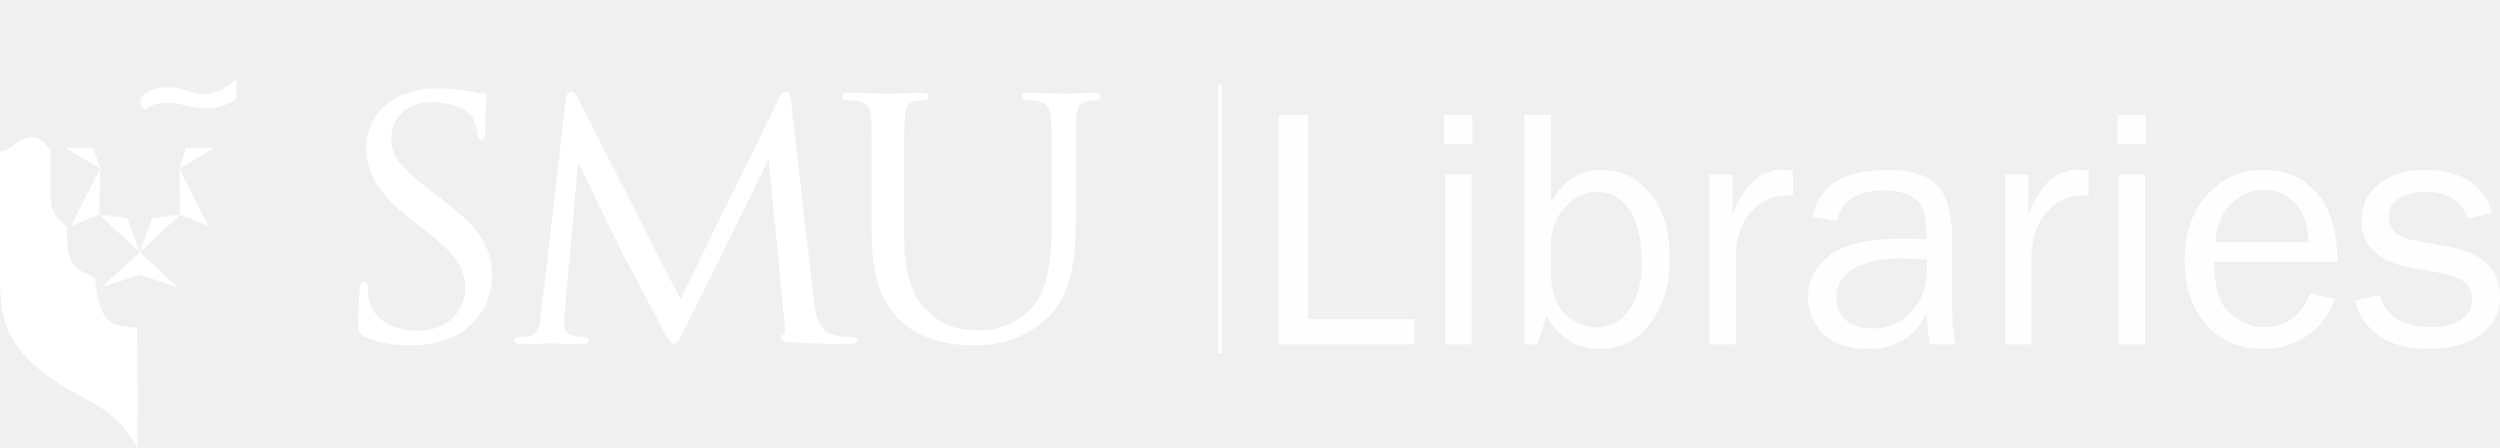
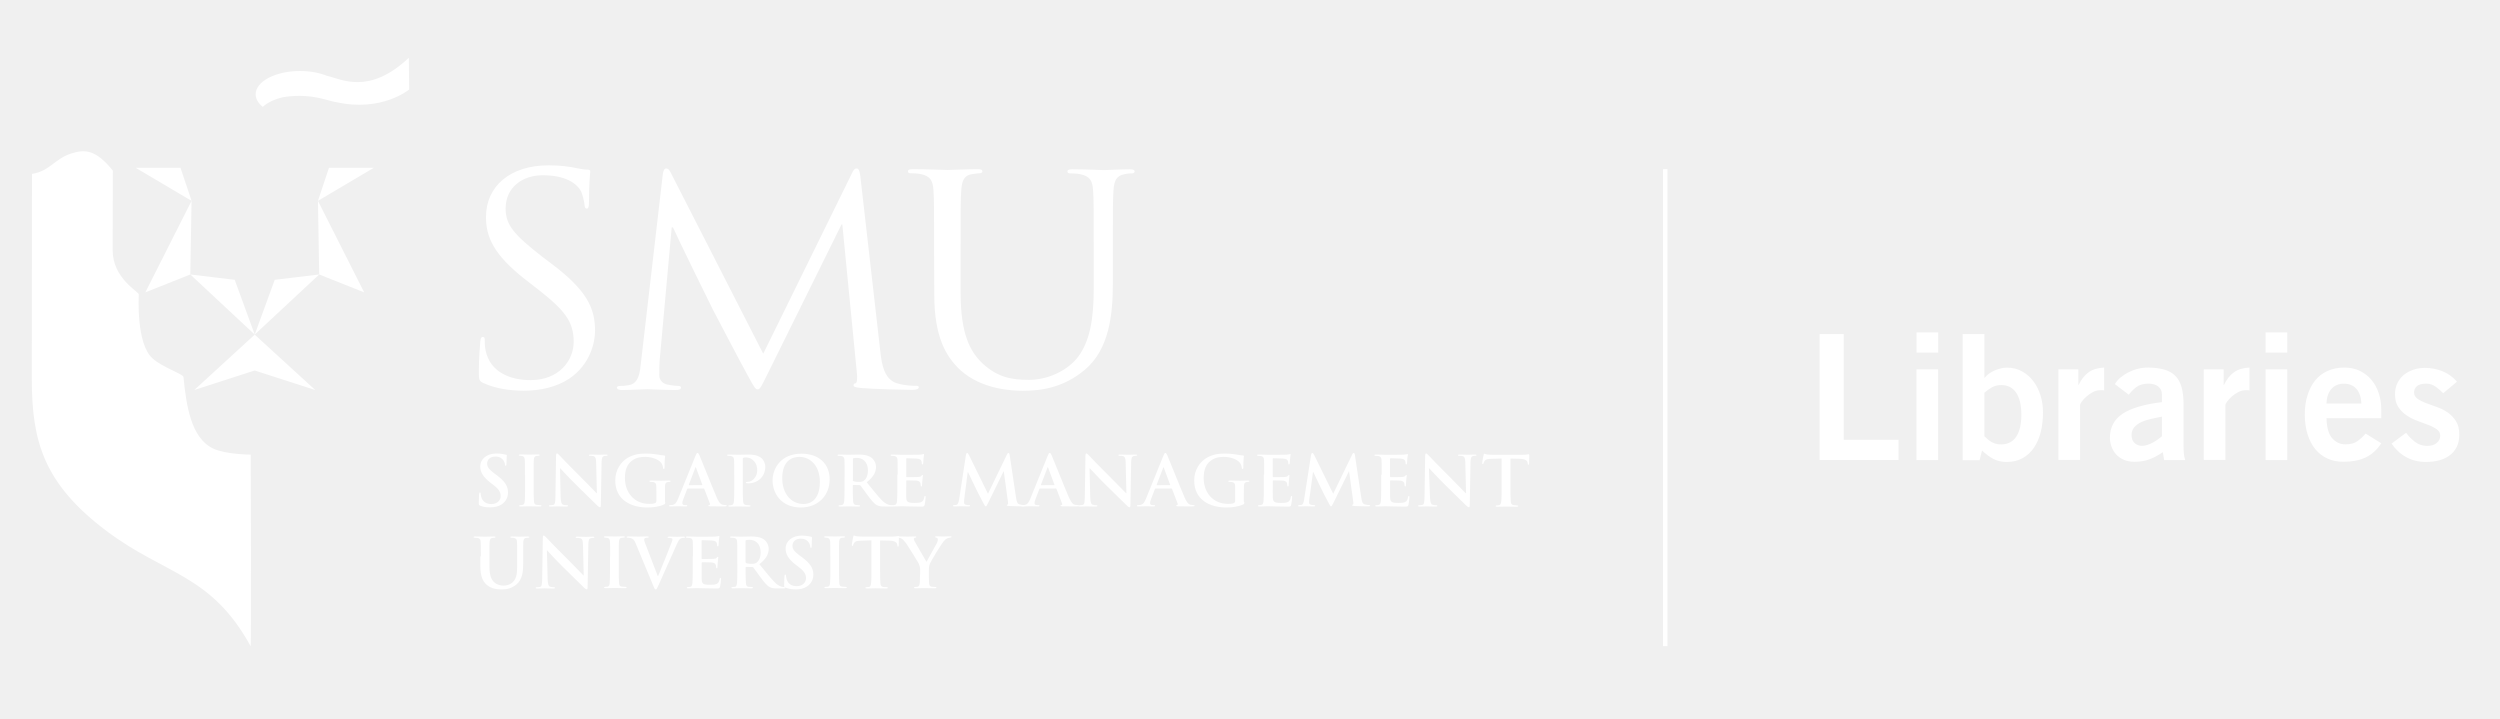
- <svg xmlns="http://www.w3.org/2000/svg" width="697.358" height="124.862" viewBox="0 0 697.358 124.862">
-   <defs>
-     <clipPath id="a">
-       <path d="M0 595.276h841.89V0H0z" />
-     </clipPath>
-   </defs>
-   <g clip-path="url(#a)" transform="matrix(1.33333 0 0 -1.33333 -416.956 548.66)">
-     <path d="M389.012 341.359c-.992.475-1.066.743-1.066 2.58 0 3.394.28 6.108.355 7.197.072.75.214 1.084.57 1.084.429 0 .492-.207.492-.754 0-.603 0-1.557.22-2.502 1.07-5.026 5.772-6.932 10.555-6.932 6.836 0 10.186 4.689 10.186 9.036 0 4.683-2.067 7.401-8.196 12.218l-3.213 2.513c-7.552 5.902-9.259 10.11-9.259 14.724 0 7.267 5.699 12.22 14.755 12.22 2.777 0 4.844-.268 6.626-.673 1.351-.274 1.93-.344 2.5-.344.567 0 .709-.135.709-.468 0-.345-.29-2.586-.29-7.202 0-1.085-.142-1.558-.493-1.558-.428 0-.497.34-.574.88-.069.812-.5 2.651-.925 3.398-.423.742-2.35 3.595-8.912 3.595-4.914 0-8.76-2.918-8.76-7.873 0-3.872 1.992-6.18 8.691-11.398l1.993-1.507c8.419-6.307 10.411-10.517 10.411-15.946 0-2.784-1.141-7.943-6.064-11.27-3.062-2.034-6.912-2.85-10.753-2.85-3.36 0-6.633.474-9.558 1.832" fill="#fff" />
-     <path d="M389.012 341.359c-.992.475-1.066.743-1.066 2.58 0 3.394.28 6.108.355 7.197.072.75.214 1.084.57 1.084.429 0 .492-.207.492-.754 0-.603 0-1.557.22-2.502 1.07-5.026 5.772-6.932 10.555-6.932 6.836 0 10.186 4.689 10.186 9.036 0 4.683-2.067 7.401-8.196 12.218l-3.213 2.513c-7.552 5.902-9.259 10.11-9.259 14.724 0 7.267 5.699 12.22 14.755 12.22 2.777 0 4.844-.268 6.626-.673 1.351-.274 1.93-.344 2.5-.344.567 0 .709-.135.709-.468 0-.345-.29-2.586-.29-7.202 0-1.085-.142-1.558-.493-1.558-.428 0-.497.34-.574.88-.069.812-.5 2.651-.925 3.398-.423.742-2.35 3.595-8.912 3.595-4.914 0-8.76-2.918-8.76-7.873 0-3.872 1.992-6.18 8.691-11.398l1.993-1.507c8.419-6.307 10.411-10.517 10.411-15.946 0-2.784-1.141-7.943-6.064-11.27-3.062-2.034-6.912-2.85-10.753-2.85-3.36 0-6.633.474-9.558 1.832z" fill="none" stroke="#fff" stroke-width=".56" />
-     <path d="M482.712 348.508c.284-2.445.781-6.246 3.845-7.197 2.073-.615 3.92-.615 4.638-.615.357 0 .562-.065.562-.331 0-.418-.639-.618-1.494-.618-1.564 0-9.268.2-11.905.414-1.633.128-1.99.33-1.99.675 0 .27.143.414.5.475.365.067.424 1.22.282 2.443l-3.427 35.026h-.205l-17.464-35.292c-1.5-2.997-1.714-3.602-2.358-3.602-.495 0-.855.678-2.209 3.125-1.845 3.324-7.977 15.073-8.332 15.74-.642 1.226-8.633 17.522-9.414 19.352h-.286l-2.848-31.498c-.068-1.08-.068-2.311-.068-3.463 0-1.022.78-1.892 1.854-2.102 1.208-.272 2.275-.344 2.702-.344.288 0 .576-.132.576-.331 0-.48-.434-.618-1.29-.618-2.638 0-6.056.2-6.63.2-.637 0-4.06-.2-5.978-.2-.715 0-1.22.139-1.22.618 0 .2.365.33.721.33.567 0 1.064 0 2.13.206 2.358.41 2.572 3.055 2.856 5.636l5.132 44.262c.142.745.351 1.22.783 1.22.429 0 .717-.27 1.073-1.017l21.805-42.7 20.954 42.632c.284.61.572 1.085 1.075 1.085.498 0 .712-.536.855-1.83z" fill="#fff" />
-     <path d="M482.712 348.508c.284-2.445.781-6.246 3.845-7.197 2.073-.615 3.92-.615 4.638-.615.357 0 .562-.065.562-.331 0-.418-.639-.618-1.494-.618-1.564 0-9.268.2-11.905.414-1.633.128-1.99.33-1.99.675 0 .27.143.414.5.475.365.067.424 1.22.282 2.443l-3.427 35.026h-.205l-17.464-35.292c-1.5-2.997-1.714-3.602-2.358-3.602-.495 0-.855.678-2.209 3.125-1.845 3.324-7.977 15.073-8.332 15.74-.642 1.226-8.633 17.522-9.414 19.352h-.286l-2.848-31.498c-.068-1.08-.068-2.311-.068-3.463 0-1.022.78-1.892 1.854-2.102 1.208-.272 2.275-.344 2.702-.344.288 0 .576-.132.576-.331 0-.48-.434-.618-1.29-.618-2.638 0-6.056.2-6.63.2-.637 0-4.06-.2-5.978-.2-.715 0-1.22.139-1.22.618 0 .2.365.33.721.33.567 0 1.064 0 2.13.206 2.358.41 2.572 3.055 2.856 5.636l5.132 44.262c.142.745.351 1.22.783 1.22.429 0 .717-.27 1.073-1.017l21.805-42.7 20.954 42.632c.284.61.572 1.085 1.075 1.085.498 0 .712-.536.855-1.83z" fill="none" stroke="#fff" stroke-width=".56" />
-     <path d="M495.372 372.108c0 10.593 0 12.496-.146 14.667-.14 2.309-.71 3.39-3.056 3.866-.578.14-1.79.203-2.429.203-.291 0-.574.132-.574.414 0 .404.36.539 1.141.539 3.21 0 7.56-.206 8.2-.206.64 0 4.913.206 7.055.206.783 0 1.14-.135 1.14-.539 0-.282-.283-.414-.569-.414-.502 0-.93-.063-1.786-.203-1.918-.27-2.49-1.492-2.633-3.866-.14-2.171-.14-4.074-.14-14.667v-9.5c0-9.78 2.28-13.986 5.342-16.77 3.496-3.12 6.705-3.736 10.762-3.736 4.35 0 8.63 1.971 11.189 4.89 3.283 3.87 4.136 9.643 4.136 16.63v8.486c0 10.593 0 12.496-.142 14.667-.146 2.309-.71 3.39-3.065 3.866-.569.14-1.779.203-2.42.203-.287 0-.57.132-.57.414 0 .404.356.539 1.14.539 3.21 0 7.124-.206 7.552-.206.499 0 3.858.206 5.987.206.783 0 1.143-.135 1.143-.539 0-.282-.286-.414-.567-.414-.502 0-.927 0-1.787-.203-1.923-.337-2.492-1.492-2.637-3.866-.137-2.171-.137-4.074-.137-14.667v-7.261c0-7.335-.862-15.478-6.558-20.299-5.137-4.345-10.481-5.022-14.693-5.022-2.417 0-9.616.27-14.675 4.823-3.496 3.184-6.203 7.932-6.203 17.847z" fill="#fff" />
-     <path d="M495.372 372.108c0 10.593 0 12.496-.146 14.667-.14 2.309-.71 3.39-3.056 3.866-.578.14-1.79.203-2.429.203-.291 0-.574.132-.574.414 0 .404.36.539 1.141.539 3.21 0 7.56-.206 8.2-.206.64 0 4.913.206 7.055.206.783 0 1.14-.135 1.14-.539 0-.282-.283-.414-.569-.414-.502 0-.93-.063-1.786-.203-1.918-.27-2.49-1.492-2.633-3.866-.14-2.171-.14-4.074-.14-14.667v-9.5c0-9.78 2.28-13.986 5.342-16.77 3.496-3.12 6.705-3.736 10.762-3.736 4.35 0 8.63 1.971 11.189 4.89 3.283 3.87 4.136 9.643 4.136 16.63v8.486c0 10.593 0 12.496-.142 14.667-.146 2.309-.71 3.39-3.065 3.866-.569.14-1.779.203-2.42.203-.287 0-.57.132-.57.414 0 .404.356.539 1.14.539 3.21 0 7.124-.206 7.552-.206.499 0 3.858.206 5.987.206.783 0 1.143-.135 1.143-.539 0-.282-.286-.414-.567-.414-.502 0-.927 0-1.787-.203-1.923-.337-2.492-1.492-2.637-3.866-.137-2.171-.137-4.074-.137-14.667v-7.261c0-7.335-.862-15.478-6.558-20.299-5.137-4.345-10.481-5.022-14.693-5.022-2.417 0-9.616.27-14.675 4.823-3.496 3.184-6.203 7.932-6.203 17.847z" fill="none" stroke="#fff" stroke-width=".56" />
-     <path d="M349.88 351.445l-7.926 7.25v.01l-.005-.002-.003.002v-.01l-7.931-7.25 7.927 2.558h.014zm-7.926 7.27l2.612 7.173 5.83.703zm14.341 5.535l-5.897 2.341-.167 9.645zm-4.621 16.327l5.893.004-7.33-4.353zm-9.728-21.862l-2.612 7.173-5.833.703zM327.6 364.25l5.9 2.341.166 9.645z" fill="#fff" />
-     <path d="M332.222 380.577l-5.888.004 7.332-4.353zm29.925 14.418c-5.259-4.952-8.869-2.777-10.728-2.378-.977.393-2.204.627-3.535.627-3.212 0-5.816-1.369-5.816-3.056 0-.61.345-1.177.932-1.65.601.558 1.533 1.007 2.643 1.27 1.135.195 3.054.347 5.342-.23.203-.058.424-.122.66-.179.276-.087.523-.143.74-.185.098-.022.18-.043.283-.058 5.952-1.318 9.524 1.667 9.524 1.667zm-20.727-52.021s-3.313.01-4.938.802c-2.94 1.417-3.501 5.778-3.872 9.379-.041.395-2.778 1.258-4.08 2.452-2.118 1.936-1.793 7.975-1.793 8.36 0 .392-3.427 2.073-3.427 5.812 0 1.579.03 10.417.03 10.417-2.234 2.769-3.656 2.807-5.44 2.25-2.212-.71-2.85-2.345-5.158-2.673l-.025-26.85c0-8.116 1.49-13.722 9.806-19.961 7.71-5.782 13.682-5.64 18.89-15.112.089-.15.033 25.124.008 25.124" fill="#fff" />
+ <svg xmlns="http://www.w3.org/2000/svg" id="Layer_1" viewBox="0 0 398.57 114.53">
+   <style>.st0{enable-background:new}.st1{fill:#fff}.st2{fill:none}</style>
+   <g id="Artwork">
+     <g id="Horizontal_Version_1_">
+       <g class="st0">
+         <path class="st1" d="M290.1 73.35V53.26h3.84v16.86h8.74v3.22H290.1v.01zm15.45-17.14v-3.22H309v3.22h-3.45zm3.44 17.14h-3.45V58.88h3.45v14.47zm3.93-20.09h3.45v6.96h.05c.17-.22.39-.44.67-.64s.57-.37.9-.51c.33-.14.66-.26.99-.33.33-.09.65-.13.95-.13.93 0 1.76.2 2.48.62.72.4 1.33.95 1.82 1.62.49.67.86 1.43 1.11 2.28.26.85.37 1.72.37 2.62 0 1.13-.12 2.18-.36 3.14s-.61 1.8-1.09 2.5c-.48.7-1.09 1.26-1.81 1.66s-1.56.6-2.53.6c-.78 0-1.48-.16-2.09-.47-.62-.32-1.22-.77-1.84-1.36l-.39 1.55h-2.7V53.26h.02zm3.45 16.3c.18.15.36.3.51.45.16.15.33.29.53.4.19.12.43.22.68.31.26.09.57.13.95.13 1.04 0 1.84-.4 2.39-1.21.55-.81.83-1.98.83-3.52s-.28-2.71-.83-3.52c-.55-.81-1.35-1.21-2.39-1.21-.55 0-1.05.13-1.49.37-.44.26-.83.53-1.18.85v6.95zm11.8 3.79V58.88h3.17v2.48h.05c.43-.87.95-1.54 1.58-2 .63-.46 1.45-.71 2.49-.76v3.64c-.1-.02-.18-.03-.28-.03h-.33c-.43 0-.83.11-1.22.32-.39.21-.73.46-1.03.72-.3.27-.53.53-.71.78-.18.26-.27.43-.27.51v8.79h-3.45v.02zm16.86 0l-.22-1.26c-.7.48-1.4.86-2.1 1.13s-1.5.4-2.41.4c-.65 0-1.22-.11-1.71-.32-.49-.21-.89-.5-1.22-.86-.33-.36-.57-.77-.73-1.22-.17-.46-.26-.94-.26-1.44 0-1.65.68-2.93 2.03-3.82 1.35-.89 3.44-1.51 6.26-1.85v-1.22c0-.55-.2-.98-.6-1.28-.4-.3-.9-.45-1.51-.45-.82 0-1.47.18-1.95.54-.48.36-.89.78-1.22 1.23l-2.22-1.69c.22-.39.53-.75.92-1.07.39-.32.83-.61 1.32-.85.49-.24 1.01-.43 1.54-.55.53-.13 1.07-.18 1.62-.17.97.02 1.8.13 2.5.33s1.29.53 1.73.99c.46.46.79 1.05 1 1.8s.32 1.65.32 2.72v6.82c0 .37.02.73.05 1.09.03.35.11.69.22 1h-3.36zm-.36-6.93c-.57.11-1.15.23-1.72.36-.57.13-1.1.3-1.55.51-.47.21-.84.49-1.13.82-.29.33-.44.76-.44 1.26 0 .54.16.96.48 1.26s.71.45 1.19.45c.28 0 .56-.05.86-.15s.59-.22.86-.37c.28-.15.54-.32.8-.5.24-.18.47-.35.65-.5v-3.14zm6.67 6.93V58.88h3.17v2.48h.05c.43-.87.95-1.54 1.58-2 .63-.46 1.45-.71 2.49-.76v3.64c-.1-.02-.18-.03-.28-.03h-.33c-.43 0-.83.11-1.22.32-.39.21-.73.46-1.03.72-.3.27-.53.53-.71.78-.18.26-.27.43-.27.51v8.79h-3.45v.02zm9.86-17.14v-3.22h3.45v3.22h-3.45zm3.45 17.14h-3.45V58.88h3.45v14.47zm6.26-6.68c.04 1.5.34 2.58.92 3.21.57.64 1.27.96 2.09.96.8 0 1.43-.16 1.89-.49.47-.32.9-.73 1.33-1.23l2.5 1.55c-.67 1.04-1.5 1.79-2.49 2.26-.99.47-2.18.69-3.58.69-.95 0-1.8-.18-2.54-.53-.76-.35-1.39-.85-1.92-1.5s-.94-1.44-1.22-2.36c-.29-.93-.44-1.97-.44-3.12s.14-2.19.44-3.12c.29-.93.7-1.71 1.23-2.36.53-.65 1.19-1.15 1.98-1.5.78-.35 1.66-.53 2.64-.53.95 0 1.79.18 2.52.54.73.36 1.35.85 1.85 1.46s.88 1.32 1.14 2.13c.26.81.39 1.65.39 2.52v1.42h-8.74zm5.56-2.33c-.04-1-.3-1.78-.79-2.34-.49-.55-1.16-.83-1.99-.83-.84 0-1.5.28-1.99.83-.49.55-.76 1.33-.8 2.34h5.57zm13.05-1.65c-.35-.37-.76-.72-1.21-1.04-.46-.32-.95-.49-1.49-.49-.67 0-1.16.13-1.48.39-.32.27-.47.61-.47 1.03 0 .4.18.73.54.99.36.26.81.48 1.33.68.53.2 1.11.42 1.73.63.63.21 1.21.5 1.73.86.53.36.98.83 1.34 1.39.36.56.54 1.29.54 2.16 0 .76-.14 1.42-.4 1.95-.27.54-.64.99-1.12 1.35-.48.36-1.03.63-1.68.8s-1.35.26-2.12.26c-1.17 0-2.21-.26-3.13-.76-.92-.5-1.7-1.22-2.35-2.17L383.6 69c.4.55.88 1.04 1.44 1.46.54.42 1.19.63 1.94.63.62 0 1.11-.15 1.49-.46s.57-.7.57-1.18c0-.4-.18-.75-.54-1a5.9 5.9 0 0 0-1.33-.69c-.53-.2-1.11-.43-1.73-.65-.63-.23-1.21-.52-1.73-.87-.53-.35-.98-.8-1.34-1.33-.36-.53-.54-1.22-.54-2.05 0-.67.13-1.27.39-1.8.27-.53.62-.97 1.05-1.32.45-.35.96-.62 1.53-.81s1.18-.28 1.81-.28c.97 0 1.89.18 2.8.54.89.36 1.66.92 2.3 1.66l-2.19 1.84z" />
+       </g>
+       <path id="Separator_5_" class="st1" d="M265.13 26.97h.71v76.04h-.71z" />
+       <g id="SMU_Logo_5_">
+         <path class="st1" d="M77.05 61.06c-.66-.32-.71-.5-.71-1.75 0-2.29.18-4.13.23-4.86.05-.5.15-.73.38-.73.29 0 .33.13.33.51 0 .42 0 1.04.15 1.69.73 3.41 3.9 4.68 7.14 4.68 4.62 0 6.89-3.17 6.89-6.11 0-3.17-1.39-4.99-5.55-8.25l-2.17-1.69c-5.1-3.98-6.26-6.84-6.26-9.94 0-4.92 3.85-8.25 9.97-8.25 1.87 0 3.27.18 4.48.45.92.18 1.3.23 1.69.23.38 0 .48.1.48.32 0 .23-.2 1.75-.2 4.86 0 .73-.1 1.04-.33 1.04-.29 0-.33-.23-.38-.6-.05-.54-.33-1.79-.63-2.29-.29-.5-1.6-2.43-6.02-2.43-3.32 0-5.93 1.98-5.93 5.31 0 2.62 1.34 4.18 5.88 7.71l1.34 1.01c5.69 4.27 7.04 7.1 7.04 10.77 0 1.87-.78 5.36-4.1 7.62-2.08 1.37-4.66 1.93-7.27 1.93-2.25-.01-4.46-.32-6.45-1.23zm63.32-4.83c.2 1.66.53 4.21 2.59 4.86 1.39.42 2.66.42 3.14.42.24 0 .38.05.38.23 0 .29-.44.42-1.01.42-1.06 0-6.26-.13-8.05-.29-1.1-.09-1.34-.21-1.34-.45 0-.18.1-.29.33-.32.24-.05.29-.83.2-1.64l-2.32-23.67h-.13l-11.8 23.85c-1.01 2.02-1.16 2.44-1.6 2.44-.33 0-.59-.47-1.49-2.11-1.25-2.25-5.4-10.2-5.63-10.64-.44-.83-5.82-11.84-6.35-13.08h-.2l-1.93 21.28c-.05.73-.05 1.56-.05 2.34 0 .7.53 1.28 1.25 1.43.81.18 1.54.23 1.83.23.2 0 .38.09.38.23 0 .32-.3.42-.88.42-1.78 0-4.1-.13-4.48-.13-.44 0-2.74.13-4.03.13-.48 0-.83-.1-.83-.42 0-.13.24-.23.48-.23.38 0 .71 0 1.45-.13 1.6-.29 1.75-2.05 1.93-3.8l3.47-29.91c.1-.5.23-.83.53-.83.29 0 .48.18.73.68l14.74 28.85 14.16-28.8c.2-.42.38-.73.73-.73.33 0 .48.36.59 1.22l3.21 28.15zm8.55-15.96c0-7.15 0-8.45-.1-9.91-.1-1.56-.48-2.29-2.05-2.61-.38-.1-1.21-.13-1.64-.13-.2 0-.38-.09-.38-.29 0-.27.24-.36.78-.36 2.17 0 5.11.13 5.55.13.44 0 3.32-.13 4.77-.13.53 0 .77.09.77.36 0 .18-.2.29-.38.29-.33 0-.63.05-1.21.13-1.3.18-1.68 1.01-1.78 2.61-.1 1.46-.1 2.76-.1 9.91v6.43c0 6.61 1.54 9.44 3.6 11.34 2.35 2.11 4.53 2.52 7.27 2.52 2.94 0 5.82-1.33 7.56-3.3 2.22-2.62 2.79-6.52 2.79-11.24v-5.73c0-7.15 0-8.45-.1-9.91-.1-1.56-.48-2.29-2.08-2.61-.38-.1-1.19-.13-1.63-.13-.2 0-.38-.09-.38-.29 0-.27.24-.36.77-.36 2.17 0 4.81.13 5.1.13.33 0 2.61-.13 4.06-.13.53 0 .78.09.78.36 0 .18-.2.29-.38.29-.33 0-.63 0-1.21.13-1.3.23-1.68 1.01-1.78 2.61-.1 1.46-.1 2.76-.1 9.91v4.92c0 4.96-.59 10.46-4.43 13.71-3.47 2.94-7.09 3.38-9.93 3.38-1.63 0-6.49-.18-9.91-3.26-2.35-2.16-4.2-5.36-4.2-12.05l-.03-6.72zM50.26 62.18l-9.65-8.83v-.01.01-.01.01l-9.64 8.83 9.62-3.11h.02zm-9.65-8.84l3.19-8.73 7.09-.85zm17.45-6.73l-7.17-2.85-.2-11.74zm-5.61-19.86h7.15l-8.91 5.27zM40.61 53.34l-3.19-8.73-7.08-.85zm-17.44-6.73l7.17-2.85.2-11.74zm5.61-19.86h-7.15l8.91 5.27zm36.4-17.54c-6.39 6.02-10.79 3.37-13.05 2.88-1.19-.48-2.67-.77-4.3-.77-3.9 0-7.07 1.66-7.07 3.71 0 .75.42 1.43 1.13 2.01.73-.68 1.86-1.22 3.22-1.54 1.37-.23 3.71-.44 6.49.29.24.06.51.15.8.21.33.1.63.18.89.23.12.03.21.05.35.06 7.24 1.61 11.59-2.02 11.59-2.02l-.05-5.06z" />
+         <path class="st1" d="M39.97 72.48s-4.03-.02-6.01-.98c-3.57-1.72-4.27-7.02-4.71-11.4-.05-.48-3.38-1.52-4.96-2.99-2.58-2.35-2.17-9.7-2.17-10.17s-4.16-2.52-4.16-7.07c0-1.93.03-12.67.03-12.67-2.72-3.37-4.45-3.42-6.61-2.74-2.69.86-3.47 2.85-6.28 3.26l-.03 32.65c0 9.88 1.81 16.68 11.92 24.29 9.38 7.04 16.65 6.85 22.97 18.37.1.19.04-30.55.01-30.55zm36.57 8.13c-.18-.09-.21-.13-.21-.38 0-.6.05-1.27.05-1.43.02-.17.05-.29.13-.29.1 0 .12.1.12.18 0 .15.05.36.1.56.24.81.89 1.11 1.6 1.11 1 0 1.49-.66 1.49-1.25 0-.53-.17-1.04-1.1-1.75l-.51-.39c-1.22-.95-1.64-1.71-1.64-2.59 0-1.21 1.03-2.08 2.58-2.08.73 0 1.19.12 1.48.18.1.02.17.05.17.13 0 .15-.05.47-.05 1.31 0 .24-.03.33-.13.33-.09 0-.12-.06-.12-.2 0-.1-.06-.44-.3-.73-.17-.21-.5-.53-1.21-.53-.83 0-1.33.47-1.33 1.13 0 .5.27.88 1.18 1.58l.32.23c1.34 1.01 1.83 1.76 1.83 2.79 0 .63-.24 1.39-1.04 1.91-.54.35-1.18.45-1.76.45-.68.02-1.18-.06-1.65-.27zm7.15-4.96c0-1.66 0-1.98-.02-2.32-.03-.36-.13-.56-.38-.62-.12-.03-.27-.05-.39-.05s-.18-.02-.18-.12c0-.06.09-.09.27-.09.42 0 1.11.03 1.45.03.29 0 .93-.03 1.36-.03.15 0 .23.02.23.09 0 .09-.06.12-.18.12s-.2.02-.33.03c-.3.05-.38.24-.42.63-.02.35-.02.65-.02 2.32v1.93c0 1.06 0 1.93.05 2.39.03.3.12.5.45.53.15.02.39.05.56.05.12 0 .18.03.18.09 0 .09-.09.12-.21.12-.73 0-1.45-.03-1.75-.03-.24 0-.96.03-1.39.03-.15 0-.21-.03-.21-.12 0-.05.05-.09.18-.09.17 0 .3-.02.39-.05.21-.05.3-.23.32-.54.06-.45.06-1.33.06-2.39v-1.91h-.02zm5.69 3.6c.03.85.17 1.15.39 1.21.18.06.39.09.59.09.13 0 .2.02.2.09 0 .09-.1.12-.24.12-.73 0-1.16-.03-1.37-.03-.1 0-.62.03-1.19.03-.15 0-.24-.02-.24-.12 0-.06.06-.09.18-.09.15 0 .35-.02.5-.05.29-.09.33-.39.35-1.36l.1-6.47c0-.21.03-.38.15-.38s.23.15.42.33c.13.15 1.83 1.93 3.45 3.52.77.75 2.26 2.32 2.44 2.49h.05l-.12-4.92c-.02-.66-.12-.88-.38-.98-.17-.06-.44-.06-.59-.06-.13 0-.18-.03-.18-.1 0-.09.12-.1.29-.1.59 0 1.11.03 1.34.03.12 0 .54-.03 1.1-.03.15 0 .24.02.24.1 0 .06-.06.1-.2.1-.12 0-.2 0-.33.03-.32.09-.39.32-.42.93l-.12 6.91c0 .23-.05.33-.15.33-.12 0-.24-.12-.38-.24-.7-.66-2.13-2.1-3.29-3.22-1.21-1.18-2.46-2.55-2.66-2.76h-.03l.1 4.6zm16.67.77c0 .3-.02.32-.15.39-.73.36-1.81.5-2.67.5-2.72 0-5.14-1.27-5.14-4.3 0-1.75.93-2.97 1.93-3.59 1.06-.63 2.05-.71 2.99-.71.77 0 1.75.13 1.98.18s.63.12.88.12c.13.02.17.05.17.13 0 .12-.09.44-.09 1.79 0 .18-.03.23-.12.23s-.1-.05-.12-.15c-.03-.24-.09-.6-.38-.92-.33-.35-1.22-.85-2.47-.85-.62 0-1.43.05-2.2.68-.63.51-1.03 1.33-1.03 2.69 0 2.35 1.52 4.12 3.86 4.12.3 0 .68 0 .95-.12.17-.09.21-.21.21-.42v-1.01c0-.54 0-.96-.02-1.3-.02-.36-.12-.54-.48-.63-.1-.02-.29-.03-.44-.03-.1 0-.17-.02-.17-.09 0-.09.09-.12.23-.12.59 0 1.28.03 1.61.03.35 0 .93-.03 1.3-.03.15 0 .23.02.23.12 0 .06-.06.09-.15.09s-.17.02-.3.03c-.3.05-.42.24-.44.63V80c.02.02.03.02.03.02zm3.6-2.13c-.05 0-.09.02-.1.09l-.6 1.56c-.12.27-.17.53-.17.66 0 .2.1.33.45.33h.17c.13 0 .17.02.17.09 0 .09-.06.12-.2.12-.35 0-.83-.03-1.18-.03-.12 0-.73.03-1.31.03-.15 0-.21-.02-.21-.12 0-.06.05-.09.13-.09.1 0 .24-.02.35-.02.51-.06.73-.44.95-.98l2.79-6.88c.13-.32.2-.44.32-.44.1 0 .17.1.29.35.27.6 2.04 5.07 2.76 6.73.42.98.75 1.15.98 1.19.17.03.33.05.47.05.09 0 .15.02.15.09 0 .09-.1.12-.51.12-.39 0-1.21 0-2.11-.02-.2-.02-.33-.02-.33-.09 0-.06.05-.09.17-.1.09-.02.15-.12.1-.24l-.89-2.32c-.02-.05-.05-.09-.12-.09l-2.52.01zm2.27-.55c.05 0 .06-.03.05-.06l-1-2.7c-.02-.05-.02-.1-.06-.1-.03 0-.05.05-.06.1l-1.03 2.69c-.02.05 0 .09.05.09-.01-.02 2.05-.02 2.05-.02zm5.13-1.69c0-1.66 0-1.98-.02-2.32-.02-.36-.12-.54-.48-.63-.09-.02-.29-.03-.44-.03-.12 0-.18-.02-.18-.1 0-.09.06-.1.24-.1.59 0 1.3.03 1.61.03.45 0 1.1-.03 1.61-.03 1.39 0 1.89.47 2.08.63.24.23.54.73.54 1.3 0 1.56-1.16 2.66-2.74 2.66-.05 0-.18 0-.23-.02-.05-.02-.13-.02-.13-.1 0-.09.09-.12.32-.12.62 0 1.49-.7 1.49-1.81 0-.36-.03-1.1-.66-1.64a1.689 1.689 0 0 0-1.55-.39c-.05.02-.09.09-.09.2v4.39c0 1.01 0 1.87.05 2.34.03.32.1.54.44.6.15.02.39.05.56.05.12 0 .18.03.18.09 0 .09-.09.12-.21.12-.73 0-1.45-.03-1.72-.03-.24 0-.96.03-1.39.03-.15 0-.21-.03-.21-.12 0-.05.05-.09.18-.09.17 0 .3-.02.39-.05.21-.05.29-.29.32-.6.05-.47.05-1.33.05-2.32v-1.93h-.02l.01-.01zm6.12.96c0-1.87 1.27-4.28 4.6-4.28 2.77 0 4.5 1.6 4.5 4.1s-1.78 4.48-4.6 4.48c-3.2-.01-4.5-2.35-4.5-4.3zm7.54.2c0-2.46-1.45-3.97-3.26-3.97-1.28 0-2.74.7-2.74 3.42 0 2.28 1.28 4.09 3.42 4.09.77 0 2.58-.37 2.58-3.54zm3.94-1.16c0-1.66 0-1.98-.02-2.32-.03-.36-.12-.54-.48-.63-.09-.02-.29-.03-.44-.03-.12 0-.18-.02-.18-.1 0-.09.09-.1.24-.1.59 0 1.3.03 1.52.03.38 0 1.22-.03 1.56-.03.7 0 1.45.06 2.04.47.32.2.77.77.77 1.49 0 .81-.35 1.56-1.48 2.46 1 1.22 1.76 2.19 2.41 2.87.63.63 1.07.71 1.25.75.12.02.21.03.32.03.09 0 .13.03.13.09 0 .09-.09.12-.21.12h-1.06c-.63 0-.89-.05-1.19-.2-.48-.24-.89-.77-1.52-1.61-.45-.6-.96-1.34-1.1-1.51a.252.252 0 0 0-.2-.09l-.96-.02c-.05 0-.09.02-.09.09v.15c0 1.01 0 1.87.05 2.34.03.32.1.56.44.6.17.02.42.05.54.05.09 0 .13.03.13.09 0 .09-.09.12-.23.12-.65 0-1.46-.03-1.63-.03-.21 0-.92.03-1.36.03-.15 0-.21-.03-.21-.12 0-.05.05-.09.18-.09.17 0 .3-.02.39-.05.21-.05.29-.29.33-.6.05-.47.05-1.33.05-2.32.01-.02.01-1.93.01-1.93zm1.31.86c0 .12.02.17.1.2.23.09.56.12.85.12.45 0 .59-.05.8-.18.33-.24.66-.75.66-1.64 0-1.56-1.04-2.01-1.69-2.01-.29 0-.48.02-.6.05-.09.02-.1.06-.1.15v3.32h-.02v-.01z" />
+         <path class="st1" d="M143.11 75.65c0-1.66 0-1.98-.02-2.32-.02-.36-.12-.54-.48-.63-.09-.02-.29-.03-.44-.03-.12 0-.18-.02-.18-.1 0-.09.09-.1.24-.1.3 0 .62.02.89.02.3.02.54.02.69.02.36 0 2.58 0 2.79-.02s.38-.05.48-.06c.05-.02.12-.05.18-.05.05 0 .06.05.06.1 0 .09-.05.21-.09.71-.02.12-.03.6-.05.73-.02.05-.03.12-.12.12s-.1-.05-.1-.15c0-.09-.02-.27-.06-.39-.09-.2-.18-.33-.75-.39-.2-.02-1.36-.05-1.58-.05-.05 0-.09.03-.09.12v2.77c0 .09.02.12.09.12.24 0 1.52 0 1.78-.02.27-.02.44-.05.53-.17.09-.09.12-.15.18-.15.05 0 .09.02.09.09 0 .06-.06.23-.1.8-.02.21-.05.66-.05.73 0 .09 0 .2-.1.2-.09 0-.1-.05-.1-.1-.02-.12-.02-.24-.05-.39-.05-.21-.21-.38-.63-.44-.21-.02-1.31-.03-1.58-.03-.05 0-.06.05-.06.12v.86c0 .36-.02 1.37 0 1.69.02.75.2.92 1.34.92.29 0 .75 0 1.04-.13.29-.13.42-.36.5-.81.02-.12.05-.17.12-.17.09 0 .09.09.09.2 0 .24-.09 1-.15 1.21-.09.29-.18.29-.6.29-.83 0-1.45-.02-1.93-.03-.48-.02-.83-.03-1.16-.03-.12 0-.36.02-.63.02-.24.02-.54.02-.77.02-.15 0-.21-.03-.21-.12 0-.05.05-.09.18-.09.17 0 .3-.02.39-.05.21-.05.29-.29.32-.6.05-.47.05-1.33.05-2.32v-1.92h.05zM154 72.51c.03-.18.1-.29.18-.29.09 0 .15.05.3.33l3.03 6.17 3.02-6.24c.09-.18.15-.27.24-.27s.17.12.2.33l1.01 6.76c.1.68.21 1.01.54 1.1.33.1.54.12.7.12.1 0 .18.02.18.09 0 .09-.13.12-.29.12-.29 0-1.81-.03-2.26-.06-.24-.02-.33-.05-.33-.12 0-.05.05-.1.12-.12s.1-.17.05-.47l-.66-4.81H160l-2.43 4.96c-.24.51-.32.62-.42.62-.1 0-.21-.21-.38-.54-.27-.5-1.15-2.17-1.28-2.49-.1-.23-.77-1.61-1.16-2.43h-.05l-.56 4.35c-.02.2-.03.33-.03.51 0 .21.15.3.33.35.2.05.36.05.47.05.09 0 .17.02.17.09 0 .1-.1.12-.27.12-.47 0-.96-.03-1.16-.03-.21 0-.75.03-1.1.03-.12 0-.2-.02-.2-.12 0-.05.06-.09.18-.09.09 0 .17 0 .33-.03.32-.06.39-.5.47-.86l1.09-7.13z" />
+         <path class="st1" d="M165.8 77.89c-.06 0-.09.02-.1.09l-.6 1.56c-.12.27-.17.53-.17.66 0 .2.1.33.45.33h.17c.13 0 .17.02.17.09 0 .09-.06.12-.2.12-.35 0-.83-.03-1.18-.03-.12 0-.73.03-1.31.03-.15 0-.21-.02-.21-.12 0-.06.05-.09.13-.09.1 0 .24-.02.35-.02.51-.06.73-.44.95-.98l2.79-6.88c.13-.32.2-.44.32-.44.1 0 .17.1.29.35.27.6 2.04 5.07 2.76 6.73.44.98.75 1.15.98 1.19.17.03.33.05.47.05.09 0 .15.02.15.09 0 .09-.1.12-.51.12-.39 0-1.21 0-2.11-.02-.2-.02-.33-.02-.33-.09 0-.06.05-.09.17-.1.09-.02.15-.12.1-.24l-.89-2.32c-.02-.05-.06-.09-.12-.09l-2.52.01zm2.26-.55c.05 0 .06-.03.05-.06l-1-2.7c-.02-.05-.03-.1-.06-.1s-.05.05-.06.1l-1.03 2.69c-.02.05 0 .09.05.09-.01-.02 2.05-.02 2.05-.02z" />
+         <path class="st1" d="M173.81 79.25c.02.85.17 1.15.38 1.21.18.06.39.09.59.09.12 0 .18.02.18.09 0 .09-.1.12-.24.12-.73 0-1.16-.03-1.37-.03-.1 0-.63.03-1.19.03-.15 0-.24-.02-.24-.12 0-.06.06-.09.18-.09.15 0 .35-.02.5-.05.29-.09.33-.39.35-1.36l.1-6.47c0-.21.03-.38.15-.38s.23.15.42.33c.13.15 1.83 1.93 3.45 3.52.77.75 2.26 2.32 2.46 2.49h.05l-.12-4.92c-.02-.66-.12-.88-.38-.98-.17-.06-.44-.06-.59-.06-.13 0-.18-.03-.18-.1 0-.09.13-.1.3-.1.59 0 1.11.03 1.34.03.12 0 .54-.03 1.1-.03.15 0 .24.02.24.1 0 .06-.06.1-.2.1-.12 0-.2 0-.33.03-.32.09-.39.32-.42.93l-.12 6.91c0 .23-.05.33-.15.33-.12 0-.27-.12-.38-.24-.7-.66-2.13-2.1-3.29-3.22-1.21-1.18-2.44-2.55-2.66-2.76h-.03l.1 4.6zm10.41-1.36c-.05 0-.09.02-.1.09l-.6 1.56c-.12.27-.17.53-.17.66 0 .2.1.33.45.33h.17c.13 0 .17.02.17.09 0 .09-.06.12-.18.12-.36 0-.83-.03-1.18-.03-.12 0-.73.03-1.31.03-.15 0-.21-.02-.21-.12 0-.06.05-.09.13-.09.1 0 .24-.02.35-.02.51-.06.73-.44.95-.98l2.79-6.88c.13-.32.2-.44.32-.44.1 0 .17.1.29.35.27.6 2.04 5.07 2.76 6.73.42.98.75 1.15.98 1.19.17.03.33.05.47.05.09 0 .15.02.15.09 0 .09-.1.12-.51.12-.39 0-1.21 0-2.11-.02-.2-.02-.33-.02-.33-.09 0-.06.05-.09.15-.1.09-.02.15-.12.1-.24l-.89-2.32c-.03-.05-.05-.09-.12-.09l-2.52.01zm2.28-.55c.05 0 .06-.03.05-.06l-1-2.7c-.02-.05-.02-.1-.05-.1-.03 0-.05.05-.06.1l-1.03 2.69c-.02.05 0 .09.05.09 0-.02 2.04-.02 2.04-.02zm11.87 2.68c0 .3-.02.32-.15.39-.73.36-1.81.5-2.69.5-2.72 0-5.14-1.27-5.14-4.3 0-1.75.93-2.97 1.94-3.59 1.06-.63 2.05-.71 2.99-.71.77 0 1.75.13 1.96.18.23.05.63.12.88.12.13.02.15.05.15.13 0 .12-.09.44-.09 1.79 0 .18-.03.23-.12.23s-.1-.05-.12-.15c-.03-.24-.09-.6-.38-.92-.33-.35-1.22-.85-2.47-.85-.62 0-1.43.05-2.2.68-.63.51-1.03 1.33-1.03 2.69 0 2.35 1.52 4.12 3.86 4.12.29 0 .68 0 .95-.12.17-.09.21-.21.21-.42v-2.31c-.02-.36-.12-.54-.48-.63-.09-.02-.29-.03-.44-.03-.1 0-.17-.02-.17-.09 0-.09.09-.12.23-.12.59 0 1.28.03 1.61.03.35 0 .93-.03 1.31-.03.15 0 .21.02.21.12 0 .06-.06.09-.15.09s-.17.02-.3.03c-.3.05-.42.24-.42.63-.02.33-.02.77-.02 1.31V80c.02.02.07.02.07.02zm3.17-4.37c0-1.66 0-1.98-.02-2.32-.02-.36-.12-.54-.48-.63-.09-.02-.29-.03-.44-.03-.12 0-.18-.02-.18-.1 0-.09.09-.1.24-.1.3 0 .62.02.89.02.3.02.54.02.7.02.36 0 2.58 0 2.79-.02s.38-.05.48-.06c.05-.02.12-.05.18-.05s.06.05.06.1c0 .09-.06.21-.09.71-.02.12-.03.6-.06.73-.02.05-.03.12-.12.12s-.1-.05-.1-.15c0-.09-.02-.27-.06-.39-.09-.2-.18-.33-.75-.39-.18-.02-1.36-.05-1.58-.05-.05 0-.09.03-.09.12v2.77c0 .09.02.12.09.12.24 0 1.52 0 1.78-.02.27-.02.44-.05.53-.17.09-.09.12-.15.18-.15.05 0 .09.02.09.09 0 .06-.05.23-.09.8-.02.21-.05.66-.05.73 0 .09 0 .2-.1.2-.09 0-.1-.05-.1-.1-.02-.12-.02-.24-.05-.39-.05-.21-.21-.38-.63-.44-.21-.02-1.31-.03-1.58-.03-.05 0-.06.05-.06.12v.86c0 .36-.02 1.37 0 1.69.03.75.2.92 1.33.92.3 0 .77 0 1.04-.13.29-.13.42-.36.5-.81.03-.12.05-.17.12-.17.09 0 .09.09.09.2 0 .24-.09 1-.15 1.21-.06.29-.18.29-.6.29-.83 0-1.45-.02-1.93-.03-.48-.02-.81-.03-1.16-.03-.12 0-.36.02-.63.02-.24.02-.54.02-.77.02-.15 0-.21-.03-.21-.12 0-.05.05-.09.18-.09.17 0 .3-.02.39-.05.21-.05.29-.29.32-.6.05-.47.05-1.33.05-2.32V75.7l.05-.05zm7.48-3.14c.03-.18.1-.29.2-.29.09 0 .15.05.3.33l3.03 6.17 3.02-6.24c.09-.18.15-.27.24-.27s.17.12.2.33l1.01 6.76c.1.68.21 1.01.54 1.1.32.1.54.12.7.12.1 0 .18.02.18.09 0 .09-.13.12-.29.12-.29 0-1.81-.03-2.26-.06-.24-.02-.32-.05-.32-.12 0-.05.05-.1.12-.12.06-.02.1-.17.05-.47l-.66-4.81h-.03l-2.43 4.96c-.27.51-.32.62-.42.62-.1 0-.21-.21-.38-.54-.27-.5-1.15-2.17-1.28-2.49-.1-.23-.77-1.61-1.16-2.43h-.05l-.59 4.35c-.03.2-.03.33-.03.51 0 .21.15.3.33.35.2.05.35.05.47.05.09 0 .17.02.17.09 0 .1-.1.12-.27.12-.47 0-.96-.03-1.16-.03-.21 0-.75.03-1.1.03-.12 0-.2-.02-.2-.12 0-.05.06-.09.18-.09.09 0 .17 0 .33-.03.32-.06.39-.5.45-.86l1.11-7.13zm11.26 3.14c0-1.66 0-1.98-.03-2.32-.02-.36-.12-.54-.48-.63-.09-.02-.29-.03-.44-.03-.12 0-.2-.02-.2-.1 0-.09.09-.1.24-.1.3 0 .63.02.89.02.29.02.54.02.69.02.35 0 2.58 0 2.79-.02s.38-.05.48-.06c.05-.02.12-.05.18-.05.05 0 .06.05.06.1 0 .09-.05.21-.1.71-.02.12-.03.6-.05.73-.02.05-.03.12-.12.12s-.1-.05-.1-.15c0-.09-.02-.27-.06-.39-.09-.2-.2-.33-.75-.39-.2-.02-1.36-.05-1.58-.05-.06 0-.09.03-.09.12v2.77c0 .09.02.12.09.12.24 0 1.52 0 1.78-.02.27-.02.44-.05.53-.17.09-.09.12-.15.18-.15.05 0 .09.02.09.09 0 .06-.05.23-.09.8-.02.21-.05.66-.05.73 0 .09 0 .2-.1.2-.09 0-.1-.05-.1-.1-.02-.12-.02-.24-.05-.39-.06-.21-.21-.38-.63-.44-.21-.02-1.31-.03-1.58-.03-.06 0-.06.05-.06.12v.86c0 .36-.02 1.37 0 1.69.02.75.2.92 1.33.92.29 0 .77 0 1.04-.13.29-.13.42-.36.5-.81.02-.12.05-.17.12-.17.09 0 .09.09.09.2 0 .24-.09 1-.15 1.21-.09.29-.18.29-.6.29-.83 0-1.45-.02-1.93-.03-.48-.02-.83-.03-1.16-.03-.12 0-.36.02-.63.02-.24.02-.54.02-.77.02-.15 0-.21-.03-.21-.12 0-.05.05-.09.18-.09.17 0 .3-.02.39-.05.21-.05.29-.29.33-.6.05-.47.05-1.33.05-2.32V75.7h.03v-.05zm7.7 3.6c.03.85.17 1.15.38 1.21.18.06.39.09.59.09.12 0 .2.02.2.09 0 .09-.1.12-.27.12-.73 0-1.16-.03-1.37-.03-.1 0-.63.03-1.19.03-.15 0-.24-.02-.24-.12 0-.06.06-.09.18-.09.15 0 .35-.02.5-.05.29-.09.33-.39.35-1.36l.1-6.47c0-.21.03-.38.15-.38s.21.15.42.33c.13.15 1.83 1.93 3.45 3.52.75.75 2.26 2.32 2.44 2.49h.06l-.12-4.92c-.02-.66-.12-.88-.38-.98-.17-.06-.44-.06-.6-.06-.13 0-.18-.03-.18-.1 0-.09.12-.1.29-.1.59 0 1.11.03 1.34.03.12 0 .54-.03 1.07-.03.15 0 .24.02.24.1 0 .06-.06.1-.2.1-.12 0-.2 0-.33.03-.32.09-.39.32-.42.93l-.12 6.91c0 .23-.05.33-.15.33-.12 0-.24-.12-.38-.24-.7-.66-2.13-2.1-3.29-3.22-1.21-1.18-2.44-2.55-2.66-2.76h-.03l.17 4.6zm11.45-6.15l-1.66.05c-.65.02-.92.09-1.07.32-.12.17-.17.3-.18.38-.02.09-.05.13-.12.13-.09 0-.1-.05-.1-.18 0-.18.21-1.18.23-1.27.03-.15.06-.2.13-.2.09 0 .2.12.48.13.32.03.75.05 1.11.05h4.4c.35 0 .6-.03.77-.05.17-.03.24-.05.3-.05s.09.06.09.23c0 .23-.03.98-.03 1.27-.02.12-.03.18-.1.18-.09 0-.12-.05-.12-.21l-.02-.12c-.02-.29-.32-.59-1.31-.62l-1.42-.03v4.48c0 1.01 0 1.87.05 2.34.03.32.1.54.44.6.17.02.39.05.56.05.12 0 .18.03.18.09 0 .09-.09.12-.21.12-.73 0-1.45-.03-1.75-.03-.27 0-.96.03-1.42.03-.15 0-.21-.03-.21-.12 0-.05.05-.09.18-.09.17 0 .3-.02.39-.05.21-.05.29-.29.32-.6.06-.47.06-1.33.06-2.32V73.1h.03zM76.66 88.7c0-1.66 0-1.98-.03-2.32-.02-.36-.12-.54-.48-.62-.09-.02-.29-.03-.44-.03-.12 0-.2-.02-.2-.1 0-.09.09-.1.24-.1.6 0 1.3.03 1.63.03.27 0 .96-.03 1.36-.03.17 0 .24.02.24.1 0 .09-.06.1-.18.1s-.18.02-.32.03c-.3.05-.38.24-.42.62-.03.35-.03.66-.03 2.32v1.52c0 1.6.32 2.26.86 2.69.5.39 1.01.45 1.39.45.48 0 1.1-.15 1.52-.6.62-.6.65-1.6.65-2.7V88.7c0-1.66 0-1.98-.03-2.32-.02-.36-.12-.54-.48-.62-.09-.02-.29-.03-.39-.03s-.18-.02-.18-.1c0-.09.09-.1.23-.1.56 0 1.27.03 1.28.03.13 0 .83-.03 1.27-.03.15 0 .23.02.23.1 0 .09-.06.1-.2.1-.12 0-.2.02-.33.03-.3.05-.38.24-.42.62-.02.35-.02.66-.02 2.32v1.18c0 1.21-.12 2.5-1.06 3.29-.8.66-1.6.8-2.32.8-.59 0-1.66-.03-2.47-.77-.56-.5-.98-1.31-.98-2.91v-1.6c.02.01.08.01.08.01zm10.65 3.62c.02.85.17 1.15.38 1.21.18.06.39.09.59.09.12 0 .2.02.2.09 0 .09-.1.12-.27.12-.73 0-1.16-.03-1.37-.03-.1 0-.63.03-1.19.03-.15 0-.24-.02-.24-.12 0-.06.06-.09.18-.09.15 0 .35 0 .5-.05.3-.09.33-.39.35-1.36l.1-6.47c0-.21.03-.36.15-.36s.21.15.42.33c.13.15 1.83 1.93 3.45 3.52.77.75 2.26 2.32 2.44 2.49h.06l-.12-4.92c-.02-.66-.12-.88-.38-.98-.17-.06-.44-.06-.6-.06-.13 0-.18-.03-.18-.1 0-.09.12-.1.29-.1.59 0 1.11.03 1.34.03.12 0 .54-.03 1.1-.03.15 0 .24.02.24.1 0 .06-.06.1-.2.1-.12 0-.2 0-.33.03-.32.09-.39.32-.42.93l-.12 6.91c0 .23-.05.33-.15.33-.12 0-.24-.12-.38-.24-.7-.66-2.13-2.1-3.29-3.22-1.21-1.18-2.44-2.55-2.64-2.76h-.03l.12 4.58zm9.96-3.62c0-1.66 0-1.98-.02-2.32-.02-.36-.13-.56-.38-.62-.12-.03-.27-.05-.39-.05s-.18-.02-.18-.12c0-.06.09-.09.27-.09.42 0 1.13.03 1.45.03.29 0 .93-.03 1.36-.03.15 0 .23.02.23.09 0 .09-.06.12-.18.12s-.2.02-.33.03c-.3.05-.38.24-.42.62-.03.35-.03.66-.03 2.32v1.93c0 1.06 0 1.93.05 2.39.03.3.12.5.45.53.15.02.39.03.56.03.12 0 .18.03.18.09 0 .09-.09.12-.21.12-.73 0-1.45-.03-1.75-.03-.24 0-.95.03-1.39.03-.15 0-.23-.03-.23-.12 0-.05.05-.09.18-.09.17 0 .3-.02.39-.03.21-.05.29-.23.32-.54.05-.47.05-1.33.05-2.39v-1.9h.02zm4.06-2.1c-.24-.6-.45-.73-.85-.83-.17-.05-.35-.05-.44-.05-.1 0-.13-.03-.13-.1 0-.09.12-.1.29-.1.6 0 1.22.03 1.61.03.29 0 .81-.03 1.37-.03.13 0 .24.02.24.1 0 .09-.06.1-.17.1-.18 0-.35.02-.44.09-.09.05-.12.13-.12.23 0 .15.1.45.27.85l1.91 4.96h.05c.48-1.19 1.93-4.73 2.19-5.45.05-.13.1-.3.1-.39 0-.09-.05-.18-.15-.2-.13-.05-.3-.05-.45-.05-.1 0-.18-.02-.18-.09 0-.09.1-.12.32-.12.56 0 1.03.03 1.18.03.18 0 .71-.03 1.04-.03.15 0 .23.02.23.1 0 .09-.06.1-.18.1s-.35 0-.54.13c-.15.1-.32.29-.62.98-.44 1.03-.73 1.63-1.33 2.97-.71 1.6-1.25 2.79-1.48 3.33-.3.63-.35.81-.51.81-.15 0-.21-.15-.42-.66l-2.79-6.71zm9.14 2.1c0-1.66 0-1.98-.02-2.32-.02-.36-.12-.54-.48-.62-.09-.02-.29-.03-.44-.03-.12 0-.18-.02-.18-.1 0-.09.09-.1.24-.1.3 0 .63.02.89.02.3.02.54.02.7.02.36 0 2.58 0 2.79-.02.21-.02.38-.05.48-.06.05-.02.12-.05.18-.05.05 0 .06.05.06.1 0 .09-.05.21-.09.71-.02.12-.03.6-.05.73-.02.05-.03.12-.12.12s-.1-.05-.1-.15c0-.09-.02-.27-.06-.39-.09-.2-.2-.33-.75-.39-.18-.02-1.36-.05-1.58-.05-.05 0-.09.03-.09.12V89c0 .09.02.12.09.12.24 0 1.52 0 1.78-.02.27-.02.44-.05.53-.17.09-.09.12-.15.18-.15.05 0 .09.02.09.09 0 .06-.05.23-.09.8-.02.21-.05.66-.05.73 0 .09 0 .2-.1.2-.09 0-.1-.05-.1-.1-.02-.12-.02-.24-.05-.39-.05-.21-.21-.38-.62-.44-.21-.02-1.31-.03-1.58-.03-.05 0-.06.05-.06.12v2.55c.02.77.2.92 1.33.92.29 0 .77 0 1.04-.13.29-.13.42-.36.5-.81.03-.12.05-.17.12-.17.09 0 .09.09.09.2 0 .24-.09 1-.15 1.21-.09.29-.18.29-.6.29-.83 0-1.45-.02-1.93-.03-.48-.02-.83-.03-1.16-.03-.12 0-.36.02-.63.02-.24.02-.54.02-.77.02-.15 0-.21-.03-.21-.12 0-.05.05-.09.18-.09.17 0 .3-.02.39-.03.21-.05.29-.29.32-.6.05-.47.05-1.33.05-2.32v-1.89h-.02l.05-.05zm7.07 0c0-1.66 0-1.98-.02-2.32-.03-.36-.12-.54-.48-.62-.09-.02-.29-.03-.44-.03-.12 0-.2-.02-.2-.1 0-.09.09-.1.24-.1.6 0 1.3.03 1.52.03.38 0 1.22-.03 1.58-.03.7 0 1.45.06 2.04.47.32.2.77.77.77 1.49 0 .81-.35 1.56-1.48 2.46 1 1.22 1.76 2.2 2.43 2.87.62.63 1.07.71 1.25.75.12.02.21.03.32.03.09 0 .13.03.13.09 0 .09-.09.12-.21.12h-1.06c-.62 0-.89-.05-1.19-.2-.48-.24-.89-.77-1.52-1.61-.45-.6-.96-1.34-1.1-1.51a.252.252 0 0 0-.2-.09l-.96-.02c-.05 0-.09.02-.09.09v.15c0 1.01 0 1.87.05 2.34.03.32.1.56.44.6.17.02.42.03.54.03.09 0 .13.03.13.09 0 .09-.09.12-.21.12-.65 0-1.46-.03-1.64-.03-.21 0-.92.03-1.36.03-.15 0-.21-.03-.21-.12 0-.05.05-.09.18-.09.17 0 .3-.02.39-.03.21-.05.29-.29.32-.6.05-.47.05-1.33.05-2.32l-.01-1.94zm1.32.87c0 .12.02.17.1.2.23.09.56.12.85.12.45 0 .59-.05.8-.18.33-.24.66-.75.66-1.64 0-1.56-1.04-2.01-1.71-2.01-.29 0-.48.02-.6.05-.09.02-.1.06-.1.15v3.31z" />
+         <path class="st1" d="M125.22 93.68c-.18-.06-.21-.13-.21-.36 0-.6.05-1.27.05-1.43.02-.17.05-.29.13-.29.1 0 .12.1.12.18 0 .15.05.36.1.56.24.81.89 1.11 1.6 1.11 1 0 1.49-.66 1.49-1.25 0-.53-.17-1.04-1.1-1.75l-.51-.39c-1.22-.95-1.64-1.71-1.64-2.59 0-1.21 1.03-2.08 2.58-2.08.73 0 1.19.12 1.48.18.1.02.15.05.15.13 0 .15-.05.47-.05 1.31 0 .23-.03.33-.12.33-.06 0-.12-.06-.12-.2 0-.1-.06-.44-.29-.73-.17-.21-.5-.53-1.21-.53-.83 0-1.33.47-1.33 1.13 0 .5.24.88 1.18 1.58l.32.23c1.34 1.01 1.83 1.75 1.83 2.79 0 .63-.24 1.39-1.04 1.91-.56.35-1.18.45-1.78.45-.63-.01-1.15-.1-1.63-.29zm7.15-4.98c0-1.66 0-1.98-.02-2.32-.02-.36-.13-.56-.38-.62-.12-.03-.27-.05-.39-.05s-.18-.02-.18-.12c0-.06.09-.09.27-.09.42 0 1.13.03 1.45.03.29 0 .93-.03 1.36-.03.15 0 .23.02.23.09 0 .09-.06.12-.18.12s-.2.02-.33.03c-.3.05-.38.24-.42.62-.02.35-.02.66-.02 2.32v1.93c0 1.06 0 1.93.05 2.39.03.3.12.5.45.53.15.02.39.03.56.03.12 0 .18.03.18.09 0 .09-.09.12-.21.12-.73 0-1.45-.03-1.72-.03s-.96.03-1.42.03c-.15 0-.21-.03-.21-.12 0-.05.05-.09.18-.09.17 0 .3-.02.39-.03.21-.05.29-.23.32-.54.05-.47.05-1.33.05-2.39v-1.9h-.01zm6.56-2.55l-1.66.05c-.65.02-.92.09-1.07.32-.12.17-.17.3-.18.38-.03.09-.06.13-.12.13-.09 0-.1-.05-.1-.18 0-.18.21-1.18.23-1.27.03-.13.06-.21.13-.21.09 0 .2.12.48.13.32.03.75.05 1.11.05h4.4c.35 0 .6-.03.77-.05.17-.03.24-.05.3-.05.09 0 .09.06.09.23 0 .23-.03.98-.03 1.28-.02.12-.03.18-.1.18-.09 0-.12-.05-.12-.21l-.02-.12c-.02-.29-.33-.6-1.31-.62l-1.42-.03v4.48c0 1.01 0 1.87.05 2.34.03.32.1.54.44.6.15.02.39.03.56.03.12 0 .18.03.18.09 0 .09-.09.12-.21.12-.73 0-1.45-.03-1.75-.03-.24 0-.95.03-1.39.03-.15 0-.21-.03-.21-.12 0-.05.05-.09.18-.09.17 0 .3-.02.39-.03.23-.05.29-.29.32-.6.06-.47.06-1.33.06-2.32v-4.51z" />
+         <path class="st1" d="M146.7 90.97c0-.6-.12-.83-.24-1.15-.09-.18-1.58-2.59-1.96-3.15-.29-.39-.54-.68-.77-.8a.994.994 0 0 0-.47-.15c-.09 0-.17-.02-.17-.1 0-.06.09-.1.21-.1.2 0 1.03.03 1.42.03.23 0 .7-.03 1.19-.03.12 0 .17.03.17.1s-.09.09-.24.12c-.1.02-.15.12-.15.2 0 .09.06.21.13.36.17.33 1.71 2.97 1.89 3.27.12-.27 1.51-2.67 1.66-3 .12-.23.15-.44.15-.56 0-.12-.05-.23-.23-.29-.1-.02-.2-.05-.2-.12 0-.09.05-.1.18-.1.36 0 .73.03 1.04.03.24 0 .98-.03 1.19-.03.12 0 .2.02.2.09 0 .09-.09.12-.21.12s-.33.05-.5.13c-.23.12-.35.23-.6.53-.36.44-1.93 3-2.13 3.49-.17.39-.17.73-.17 1.1v.89c0 .18 0 .63.03 1.1.02.32.12.56.45.6.15.02.39.03.54.03.12 0 .18.03.18.09 0 .09-.09.12-.23.12-.7 0-1.39-.03-1.71-.03-.29 0-.98.03-1.39.03-.15 0-.24-.02-.24-.12 0-.05.05-.09.18-.09.17 0 .3-.02.39-.03.21-.05.32-.29.35-.6.03-.47.03-.92.03-1.1.03 0 .03-.88.03-.88z" />
+       </g>
+       <path class="st2" d="M-37.78-35.85h481v190.11h-481z" />
+     </g>
  </g>
-   <path fill="#fff" d="M339.85 23.61h.93v74.968h-.93z" />
-   <path d="M394.498 89.021v7.032h-37.781V32.068h8.203v56.953zm16.219-56.953v8.157h-7.922v-8.157zm-.234 16.64v47.345h-7.36V48.709zm18.327 47.345h-3.562V32.068h7.36v24.516q5.062-9.188 13.968-9.188 8.157 0 13.641 6.422 5.531 6.422 5.531 18.657 0 10.546-5.437 17.718-5.39 7.125-14.063 7.125-9.656 0-14.812-9.093zm3.798-18.563q.515 7.266 4.453 10.547 3.984 3.281 8.39 3.281 5.625 0 9.047-4.875 3.469-4.875 3.469-13.36 0-9.14-3.328-14.343-3.328-5.25-9.234-5.25-4.641 0-8.391 3.75-3.703 3.703-4.406 9.61zm51.562 18.563h-7.36V48.709h6.47V59.77q3.421-7.828 6.843-10.125 3.469-2.343 7.078-2.343 1.125 0 2.907.187v7.031h-1.5q-6.094 0-10.125 4.547-4.032 4.547-4.313 11.953zm61.406 0h-7.312q-.422-2.25-.844-8.532-4.875 9.797-16.594 9.797-7.968 0-12.234-4.218-4.266-4.22-4.266-10.125 0-7.172 6.094-11.766 6.094-4.64 20.719-4.64 1.969 0 6.281.187 0-5.625-.89-8.11-.844-2.53-3.657-4.03-2.812-1.5-7.406-1.5-11.203 0-13.031 8.53l-6.797-1.171q2.484-13.079 20.906-13.079 9.797 0 13.875 4.36 4.125 4.312 4.125 15v20.11q0 5.015 1.031 9.187zM537.42 72.38q-4.5-.281-6.844-.281-8.718 0-13.546 2.859-4.829 2.86-4.829 8.344 0 3.468 2.579 5.906 2.625 2.437 7.546 2.437 6.657 0 10.922-4.828 4.313-4.828 4.313-11.343 0-1.313-.14-3.094zm29.25 23.673h-7.36V48.709h6.47V59.77q3.421-7.828 6.843-10.125 3.469-2.343 7.078-2.343 1.125 0 2.907.187v7.031h-1.5q-6.094 0-10.125 4.547-4.032 4.547-4.313 11.953zm31.922-63.985v8.157h-7.922v-8.157zm-.234 16.64v47.345h-7.36V48.709zm46.031 33.235l6.844 1.407q-1.875 6.046-7.313 10.03-5.437 3.938-12.797 3.938-9.703 0-15.703-6.797-6-6.843-6-17.906 0-11.297 6.235-18.234 6.234-6.985 15.656-6.985 9.281 0 14.906 6.422 5.672 6.422 5.813 19.22h-34.407q0 10.733 4.5 14.483t9.516 3.75q9.047 0 12.75-9.328zm-.422-14.39q-.094-3.985-1.312-7.078-1.22-3.094-4.125-5.25-2.907-2.204-6.985-2.204-5.484 0-9.328 3.938-3.797 3.937-4.266 10.594zm12.843 16.218l7.032-1.453q2.344 8.953 14.813 8.953 4.593 0 7.78-2.062 3.188-2.063 3.188-5.813 0-5.578-8.11-7.078l-9.983-1.875q-5.86-1.125-9.329-4.406-3.468-3.281-3.468-8.672 0-5.953 4.734-9.937 4.734-4.032 12.75-4.032 15.422 0 19.031 12.047l-6.75 1.453q-2.906-7.406-11.953-7.406-4.5 0-7.406 1.875-2.86 1.828-2.86 5.156 0 5.25 7.36 6.61l9.234 1.64q14.485 2.625 14.485 14.016 0 6.516-5.391 10.547-5.39 3.984-14.344 3.984-16.828 0-20.812-13.547z" style="line-height:25px;-inkscape-font-specification:'Franklin Gothic Book, Normal';font-variant-ligatures:normal;font-variant-caps:normal;font-variant-numeric:normal;font-feature-settings:normal;text-align:start" font-weight="400" font-size="96" font-family="Franklin Gothic Book" letter-spacing="0" word-spacing="0" opacity=".96" fill="#fff" />
</svg>
